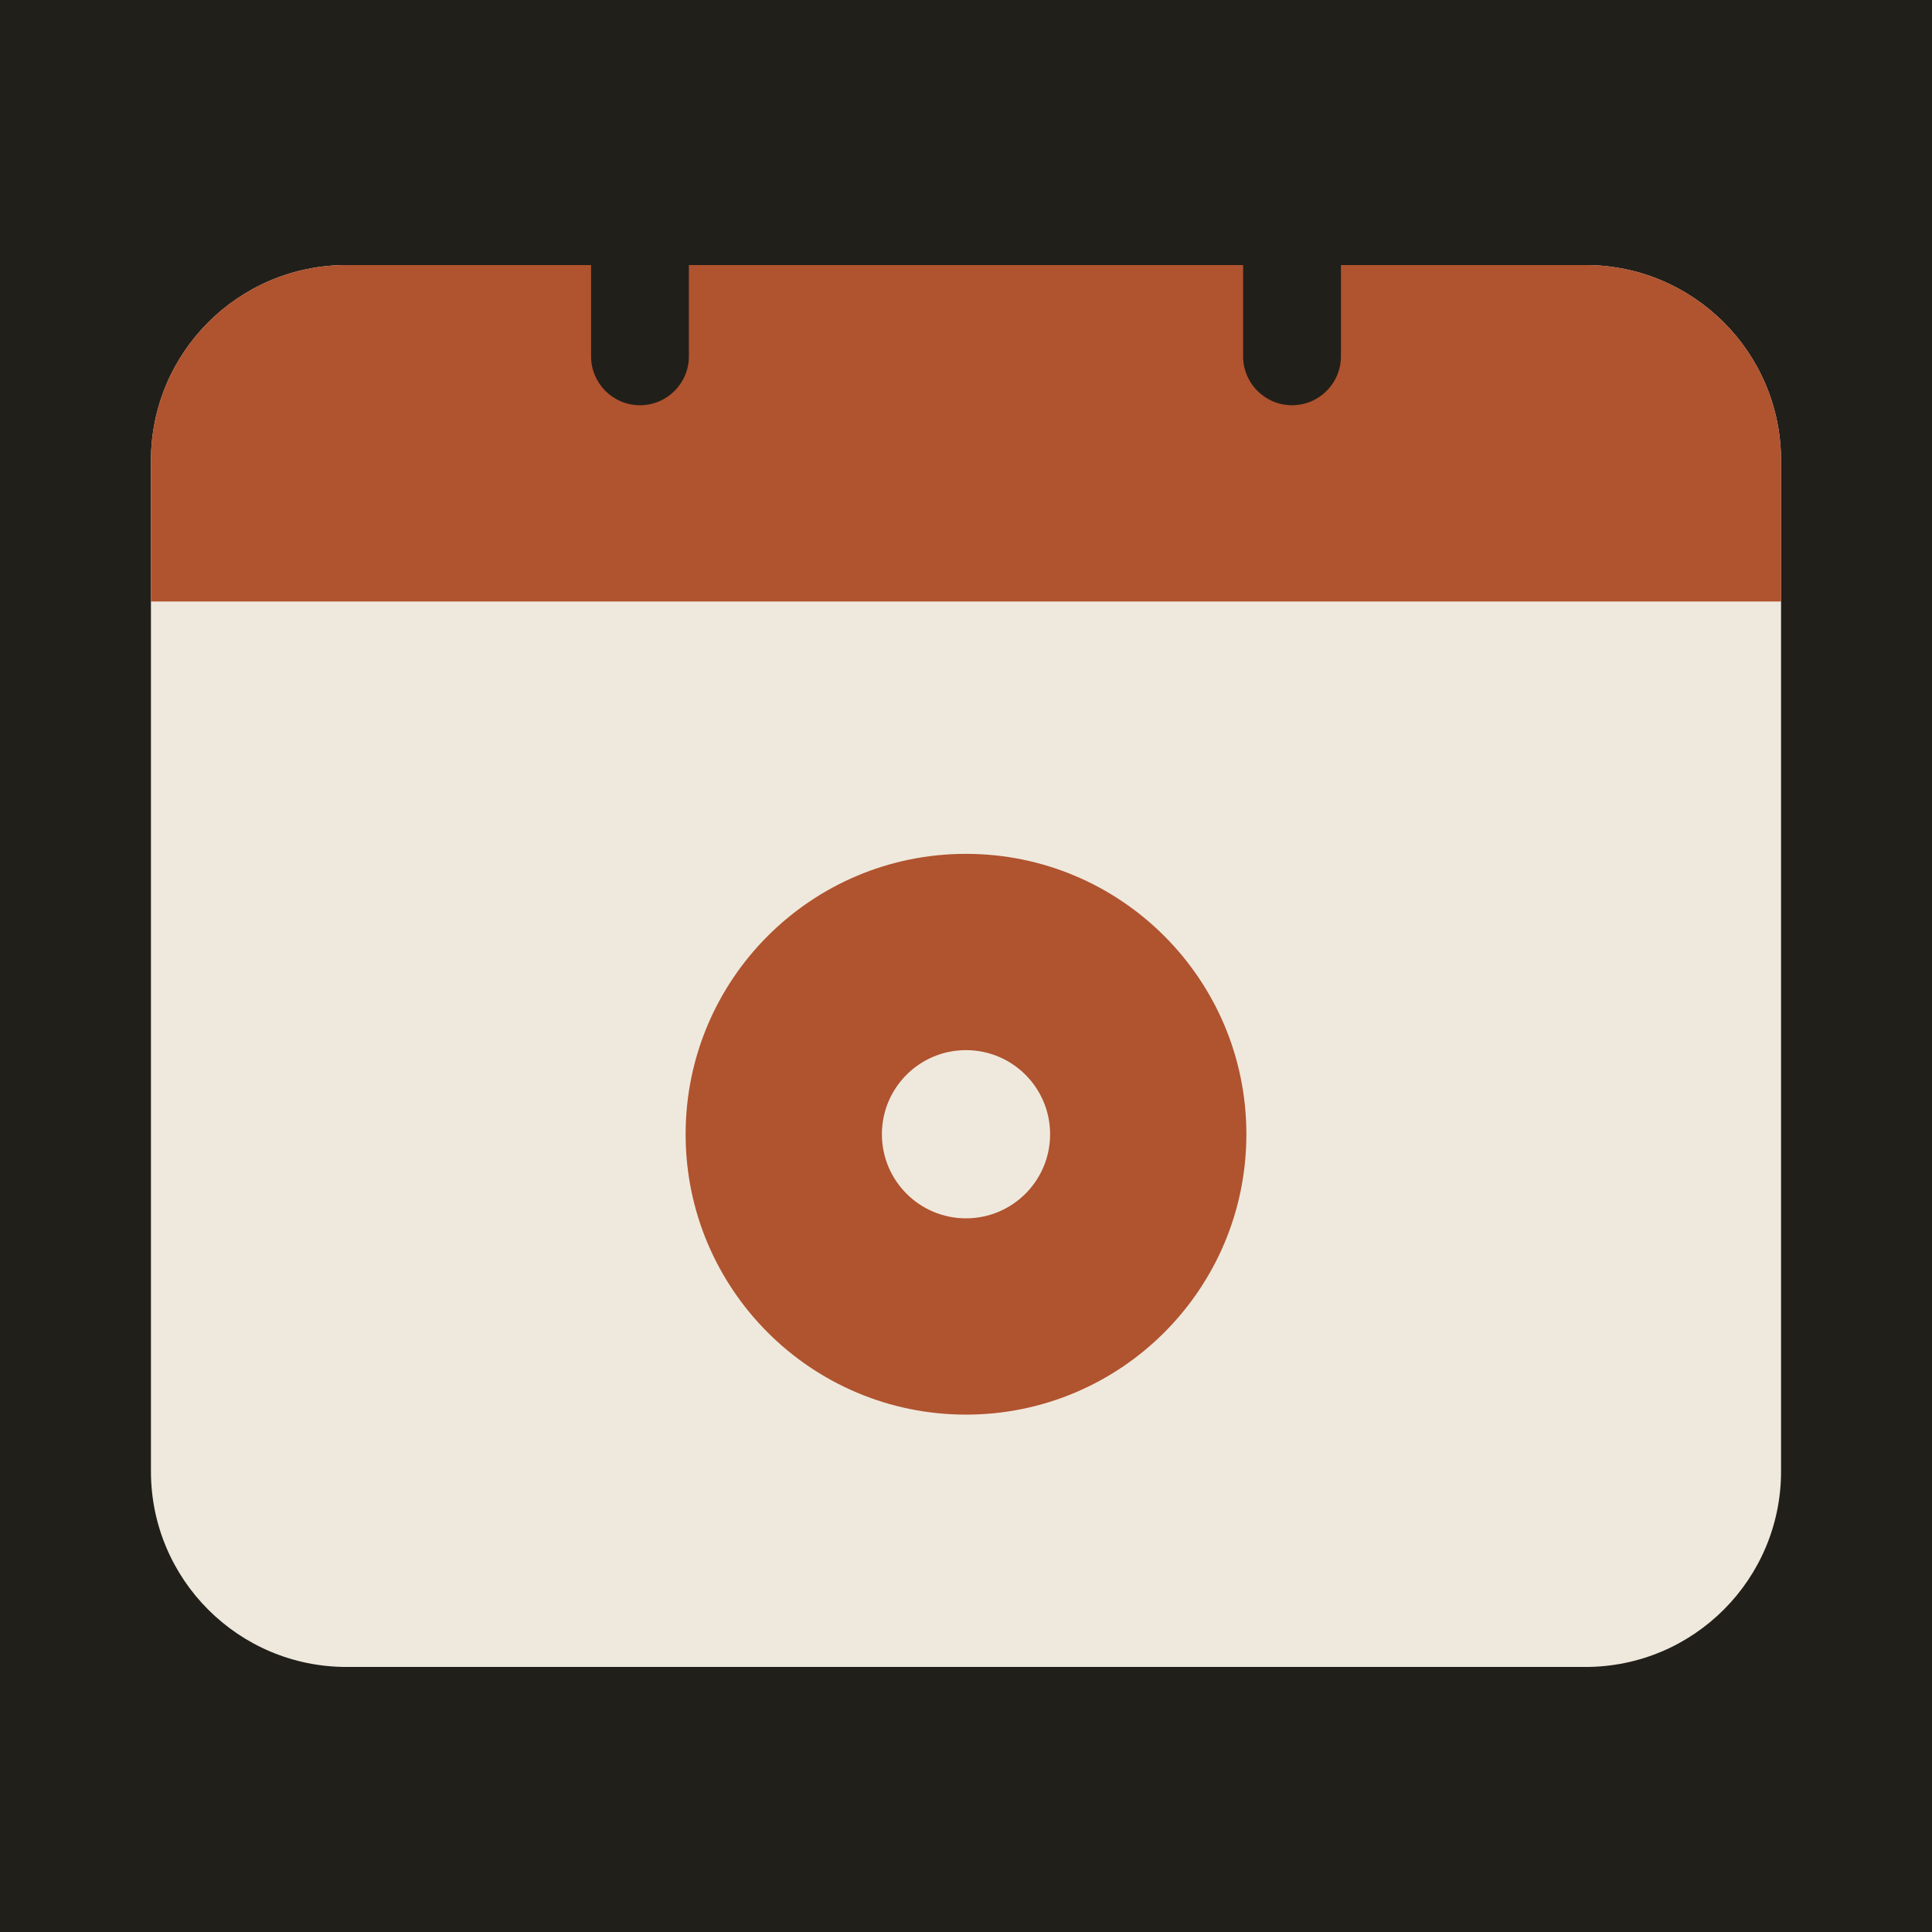
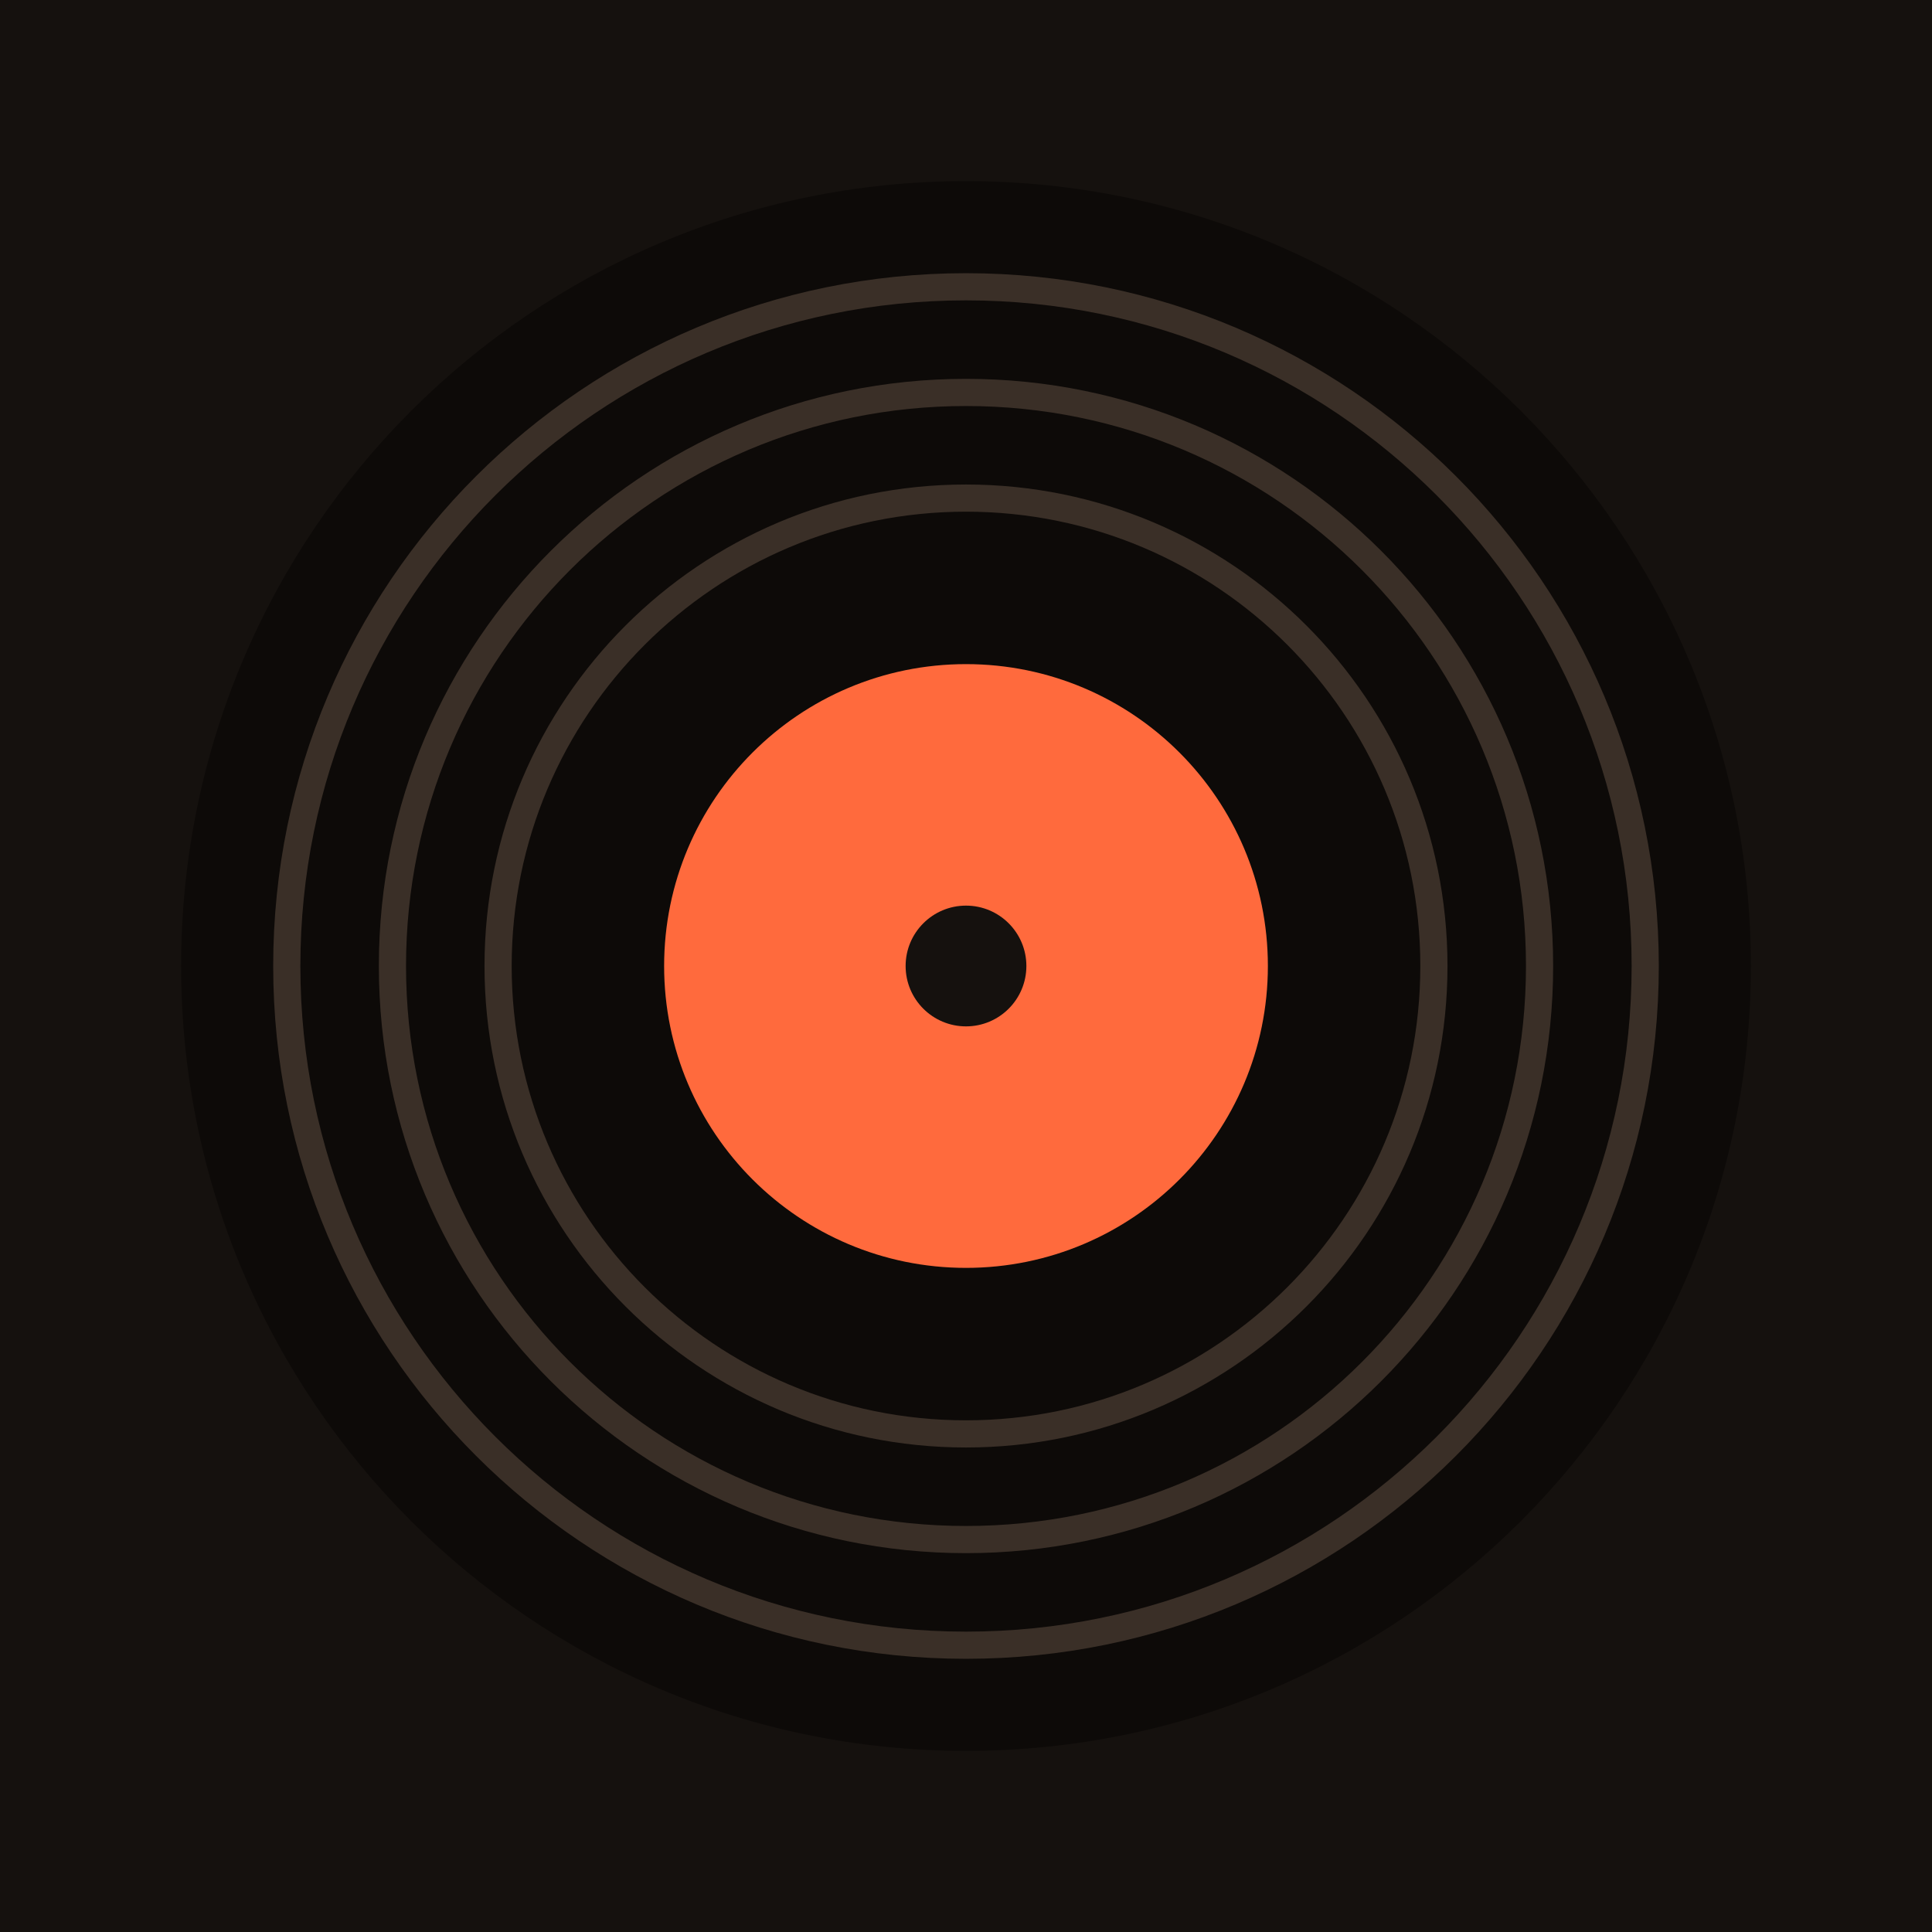
<svg xmlns="http://www.w3.org/2000/svg" width="64" height="64" viewBox="0 0 64 64">
-   <rect width="64" height="64" fill="#211f1a" />
-   <rect x="5" y="8.78" width="54" height="46.44" rx="6.48" fill="#efe9dd" />
-   <path d="M5 15.26a6.48 6.48 0 0 1 6.48-6.48h41.04a6.48 6.48 0 0 1 6.48 6.48v4.666h-54z" fill="#b0532f" />
-   <rect x="19.58" y="5.994" width="3.24" height="7.43" rx="1.62" fill="#211f1a" />
-   <rect x="41.18" y="5.994" width="3.24" height="7.43" rx="1.62" fill="#211f1a" />
-   <circle cx="32" cy="37.573" r="9.288" fill="#b0532f" />
-   <circle cx="32" cy="37.573" r="2.786" fill="#efe9dd" />
+   <rect width="64" height="64" fill="#15110e" />
+   <circle cx="32" cy="32" r="26" fill="#0d0a08" />
+   <circle cx="32" cy="32" r="22.5" fill="none" stroke="#3a2f27" stroke-width="0.9" />
+   <circle cx="32" cy="32" r="19" fill="none" stroke="#3a2f27" stroke-width="0.9" />
+   <circle cx="32" cy="32" r="15.5" fill="none" stroke="#3a2f27" stroke-width="0.9" />
+   <circle cx="32" cy="32" r="10" fill="#ff6a3d" />
+   <circle cx="32" cy="32" r="2" fill="#15110e" />
</svg>
